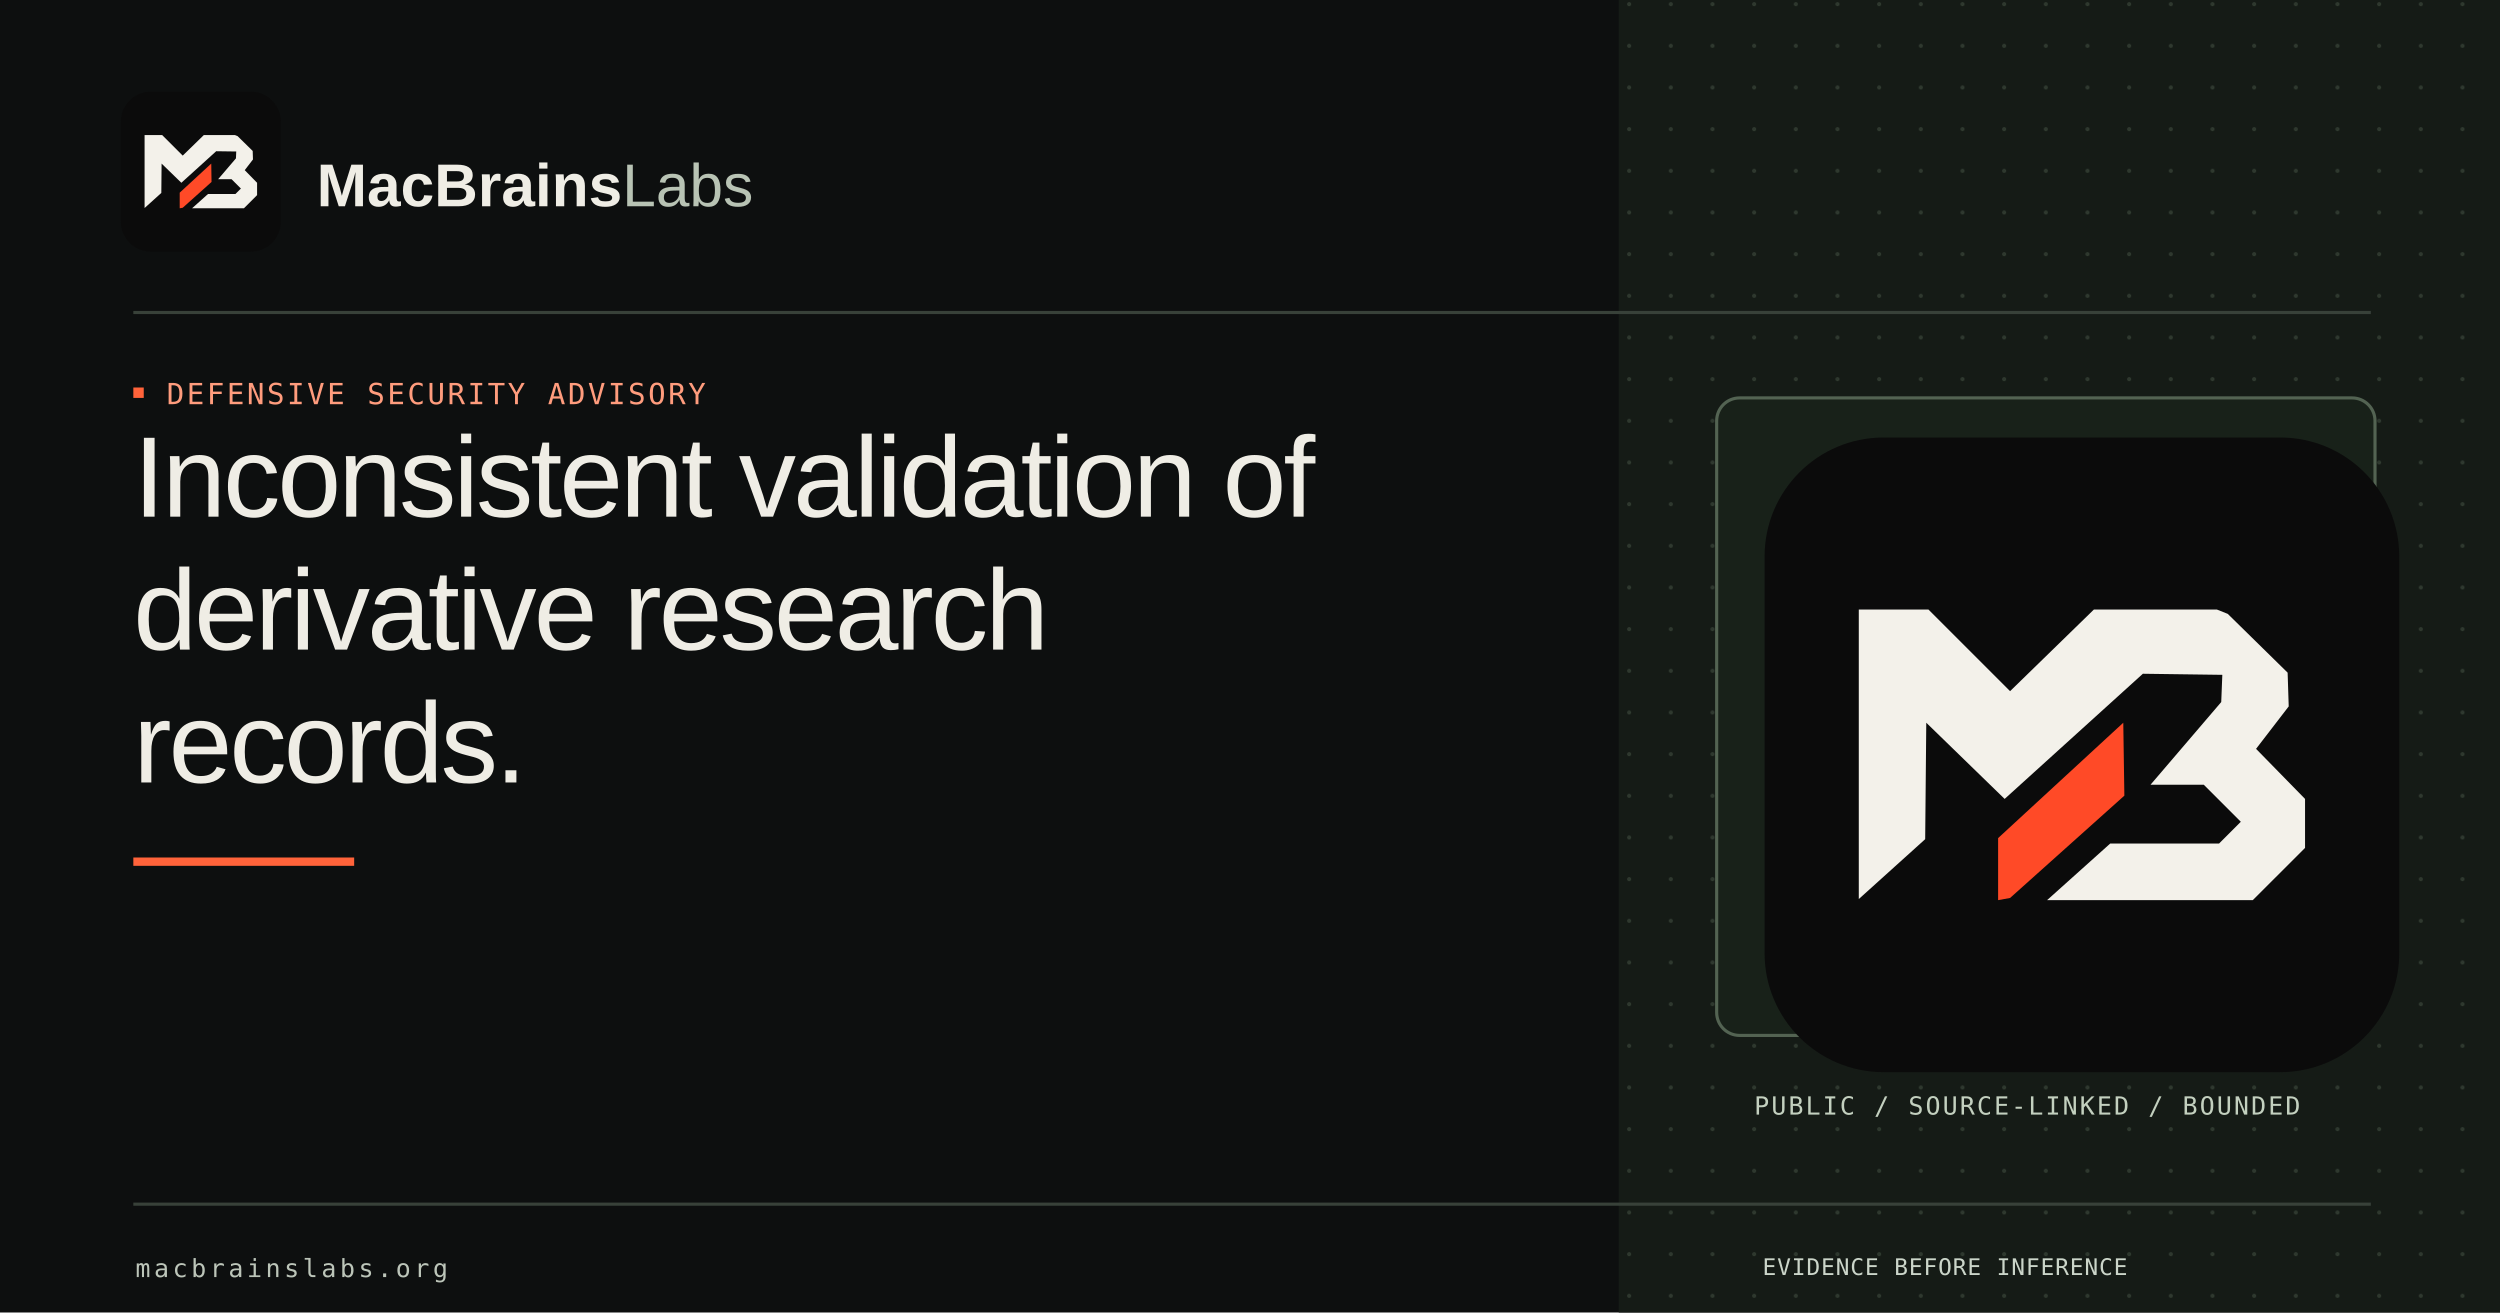
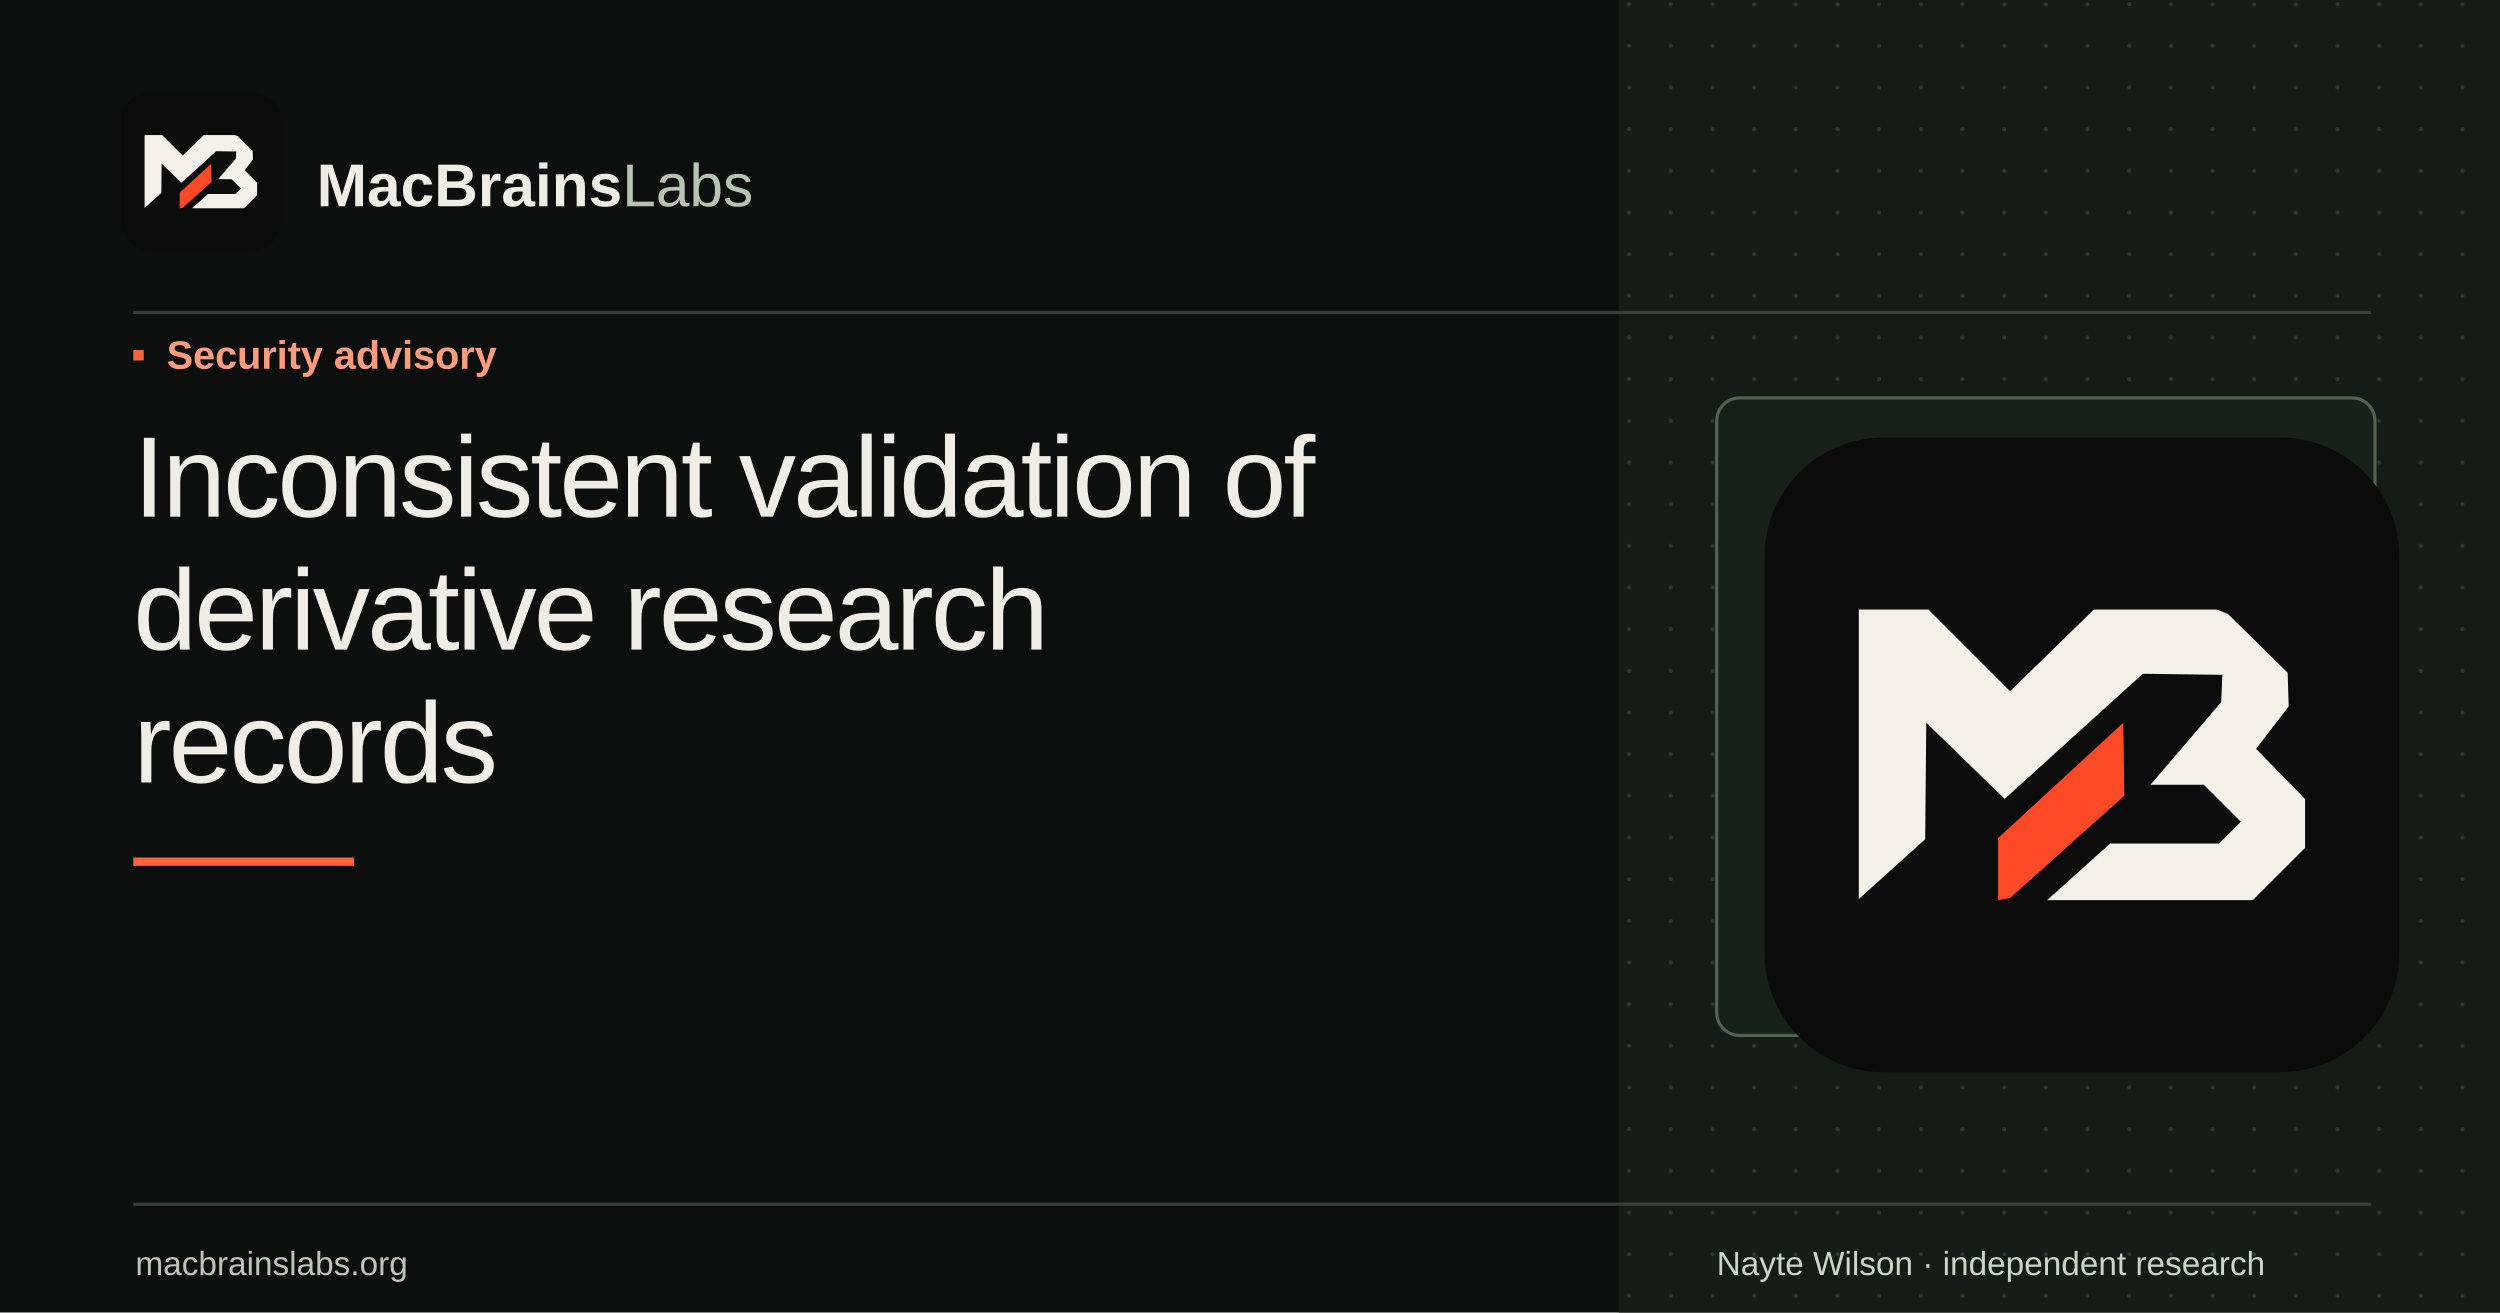
<svg xmlns="http://www.w3.org/2000/svg" width="1200" height="630" viewBox="0 0 1200 630">
  <defs>
    <pattern id="dots" width="20" height="20" patternUnits="userSpaceOnUse">
      <circle cx="2" cy="2" r="1" fill="#4c5a4b" opacity=".46" />
    </pattern>
  </defs>
  <rect width="1200" height="630" fill="#0d0f0f" />
  <rect x="777" y="0" width="423" height="630" fill="#151b16" />
  <rect x="777" y="0" width="423" height="630" fill="url(#dots)" />
  <path d="M64 150H1138 M64 578H1138" stroke="#384139" stroke-width="1.5" />
  <g transform="translate(58 44) scale(.15)">
    <rect width="512" height="512" rx="96" fill="#0B0B0B" />
    <g transform="translate(76 138.7805) scale(0.8780488)">
      <path fill="#F3F1EA" d="M0,0 L0,266 L61,211 L62,104 L134,174 L261,59 L334,60 L333,85 L268,161 L317,161 L351,195 L331,215 L231,215 L173,267 L362,267 L410,219 L410,174 L365,128 L395,89 L394,58 L339,4 L329,0 L216,0 L139,75 L64,0 Z" />
      <path fill="#FF4A27" d="M243,104 L128,210 L128,267 L139,265 L244,171 Z" />
    </g>
  </g>
  <text x="152" y="99" font-family="Arial,Helvetica,sans-serif" font-size="29" font-weight="650" fill="#efede5">MacBrains<tspan font-weight="400" fill="#b8c3b4"> Labs</tspan>
  </text>
-   <rect x="64" y="186" width="5" height="5" fill="#ff633a" />
-   <text x="80" y="194" font-family="monospace" font-size="14" letter-spacing="1.2" fill="#ff9c7d">DEFENSIVE SECURITY ADVISORY</text>
+   <rect x="64" y="168" width="5" height="5" fill="#ff633a" />
+   <text x="80" y="177" font-family="Arial,Helvetica,sans-serif" font-size="19" font-weight="600" fill="#ff9c7d">Security advisory</text>
  <text x="64" y="248.0" font-family="Arial,Helvetica,sans-serif" font-size="55" font-weight="500" letter-spacing="-1.4" fill="#efede5">Inconsistent validation of</text>
  <text x="64" y="311.8" font-family="Arial,Helvetica,sans-serif" font-size="55" font-weight="500" letter-spacing="-1.4" fill="#efede5">derivative research</text>
-   <text x="64" y="375.6" font-family="Arial,Helvetica,sans-serif" font-size="55" font-weight="500" letter-spacing="-1.4" fill="#efede5">records.</text>
+   <text x="64" y="375.6" font-family="Arial,Helvetica,sans-serif" font-size="55" font-weight="500" letter-spacing="-1.4" fill="#efede5">records</text>
  <path d="M64 413.6 H170" stroke="#ff633a" stroke-width="4" />
  <rect x="824" y="191" width="316" height="306" fill="#182119" rx="11" stroke="#536352" stroke-width="1.5" />
  <g transform="translate(847 210) scale(.595)">
    <rect width="512" height="512" rx="96" fill="#0B0B0B" />
    <g transform="translate(76 138.7805) scale(0.8780488)">
      <path fill="#F3F1EA" d="M0,0 L0,266 L61,211 L62,104 L134,174 L261,59 L334,60 L333,85 L268,161 L317,161 L351,195 L331,215 L231,215 L173,267 L362,267 L410,219 L410,174 L365,128 L395,89 L394,58 L339,4 L329,0 L216,0 L139,75 L64,0 Z" />
      <path fill="#FF4A27" d="M243,104 L128,210 L128,267 L139,265 L244,171 Z" />
    </g>
  </g>
-   <text x="842" y="535" font-family="monospace" font-size="12" letter-spacing="1" fill="#c3d0bf">PUBLIC / SOURCE-LINKED / BOUNDED</text>
-   <text x="65" y="613" font-family="monospace" font-size="12" letter-spacing="1.7" fill="#bcc5b9">macbrainslabs.org</text>
-   <text x="846" y="612" font-family="monospace" font-size="11" letter-spacing=".4" fill="#cbd5c9">EVIDENCE BEFORE INFERENCE</text>
+   <text x="65" y="612" font-family="Arial,Helvetica,sans-serif" font-size="16" fill="#bcc5b9">macbrainslabs.org</text>
+   <text x="824" y="612" font-family="Arial,Helvetica,sans-serif" font-size="16" fill="#cbd5c9">Nayte Wilson · independent research</text>
</svg>
